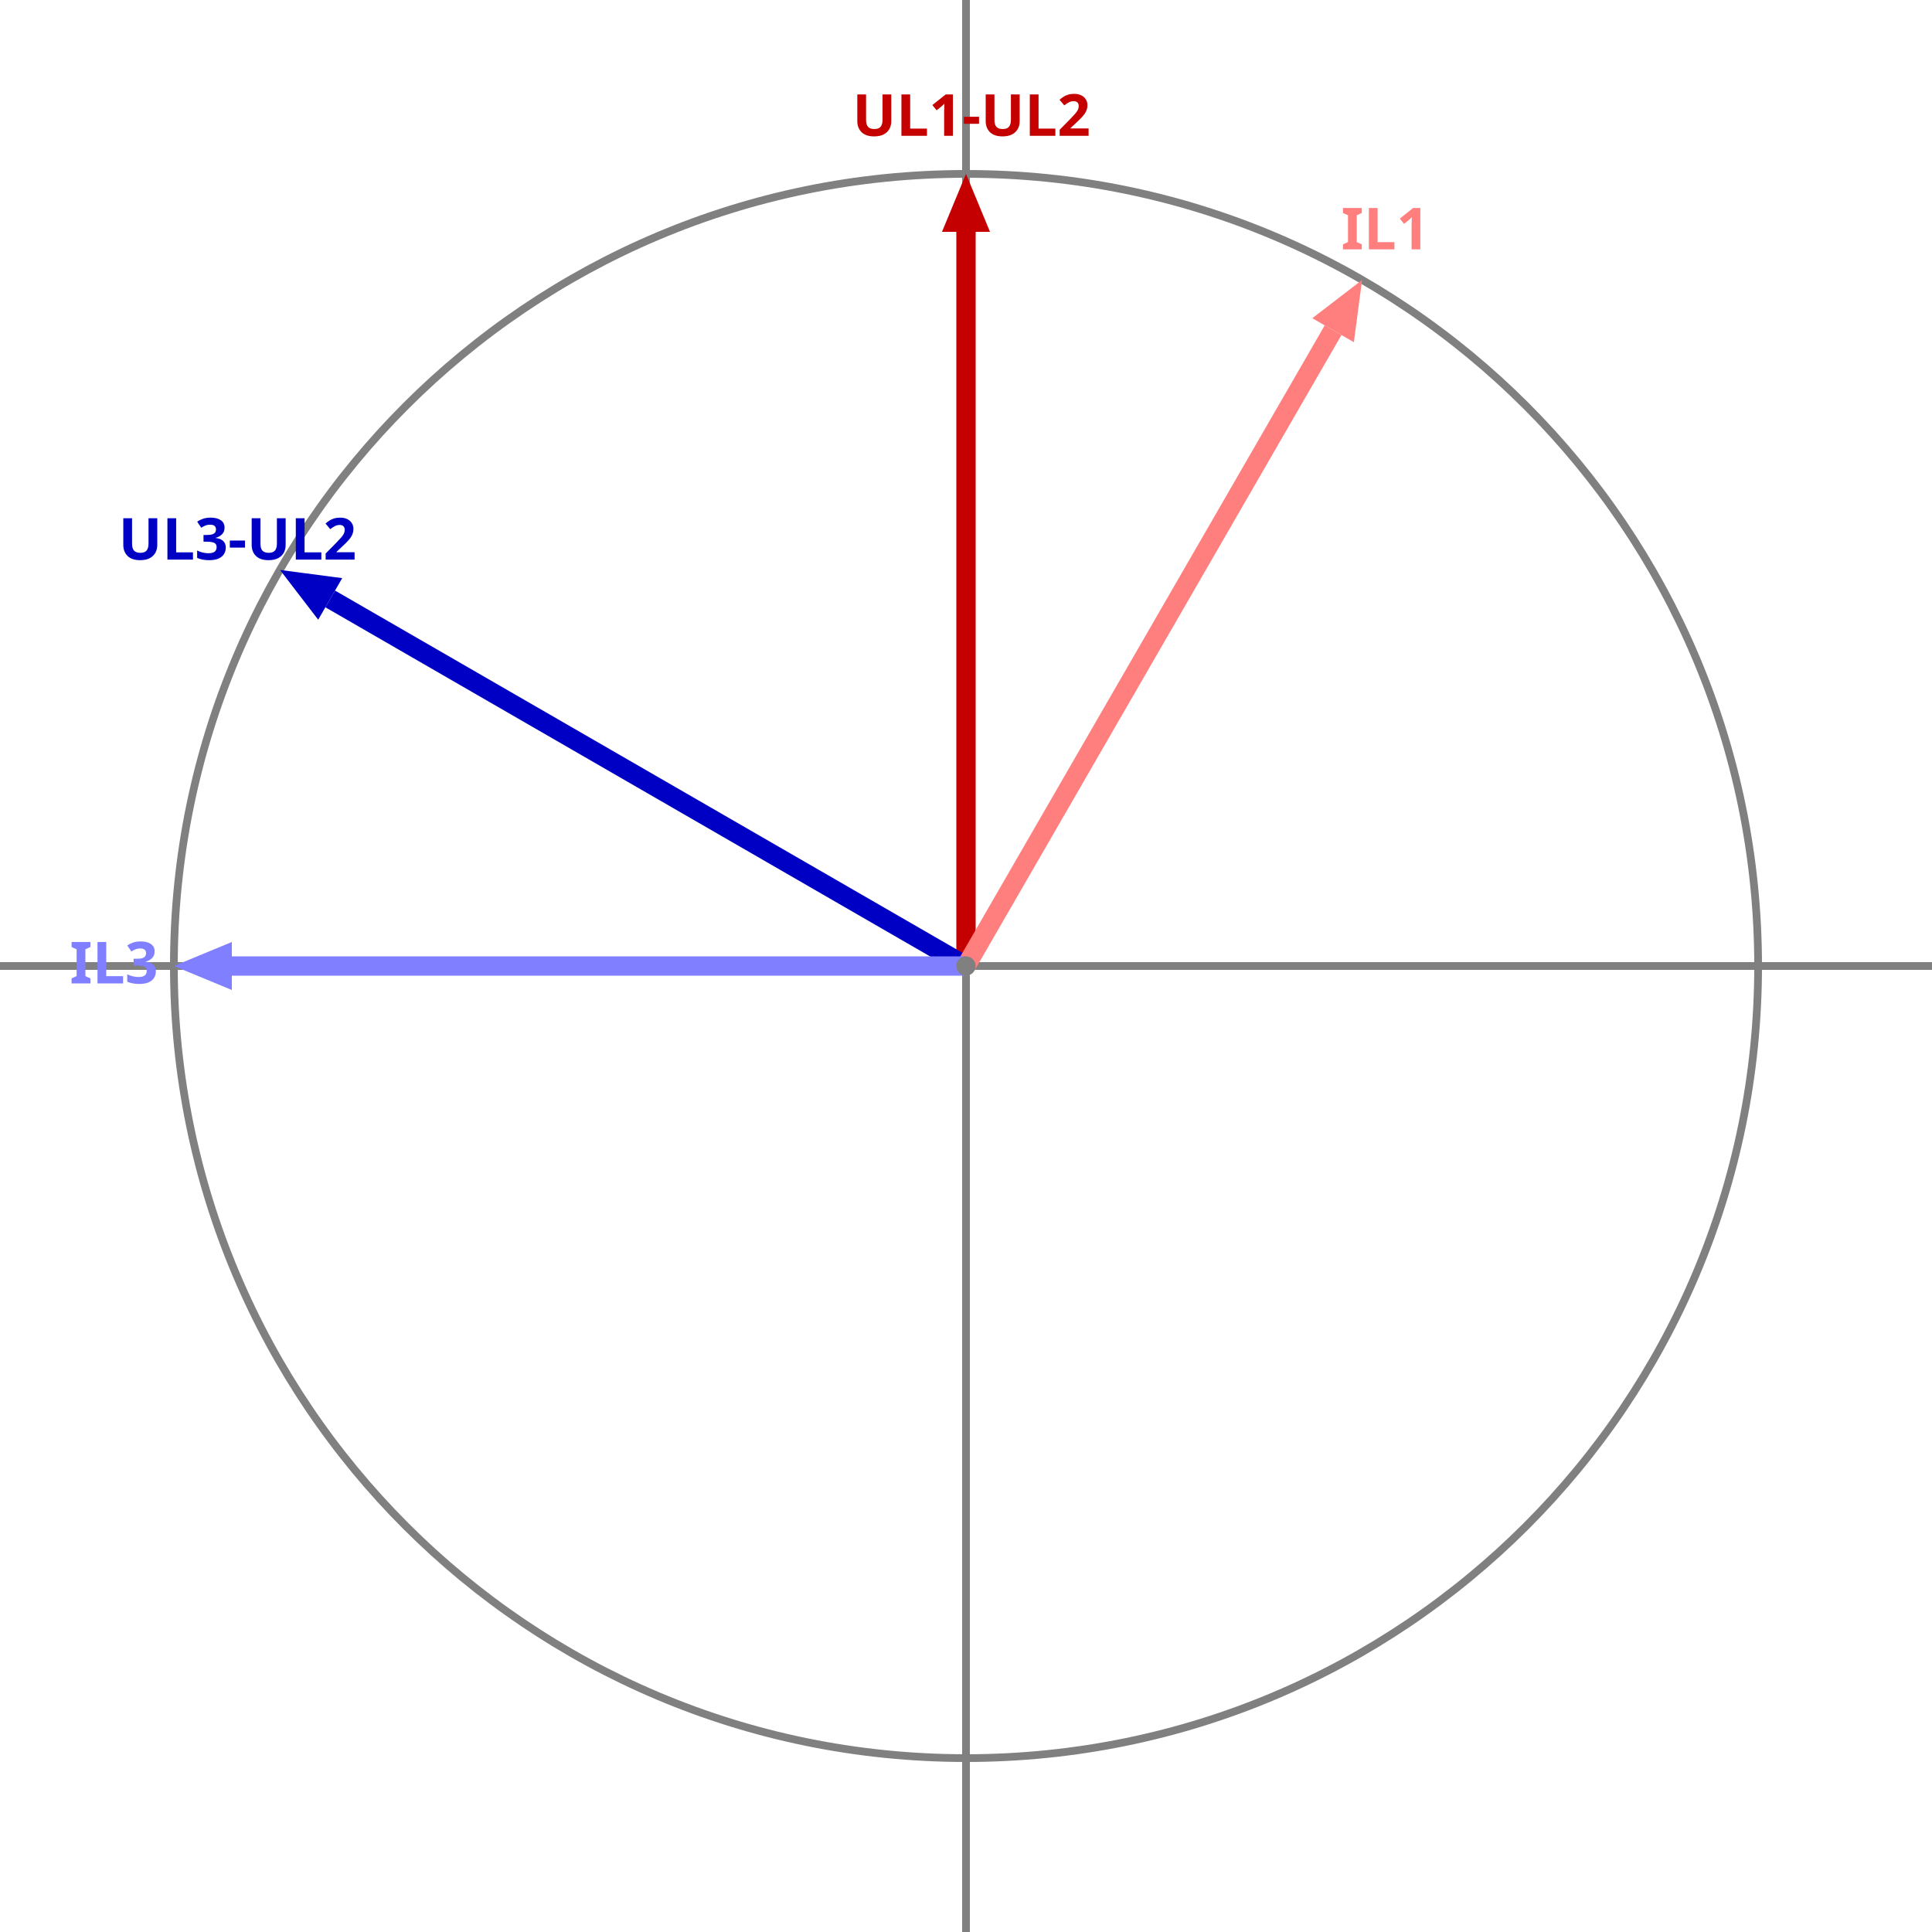
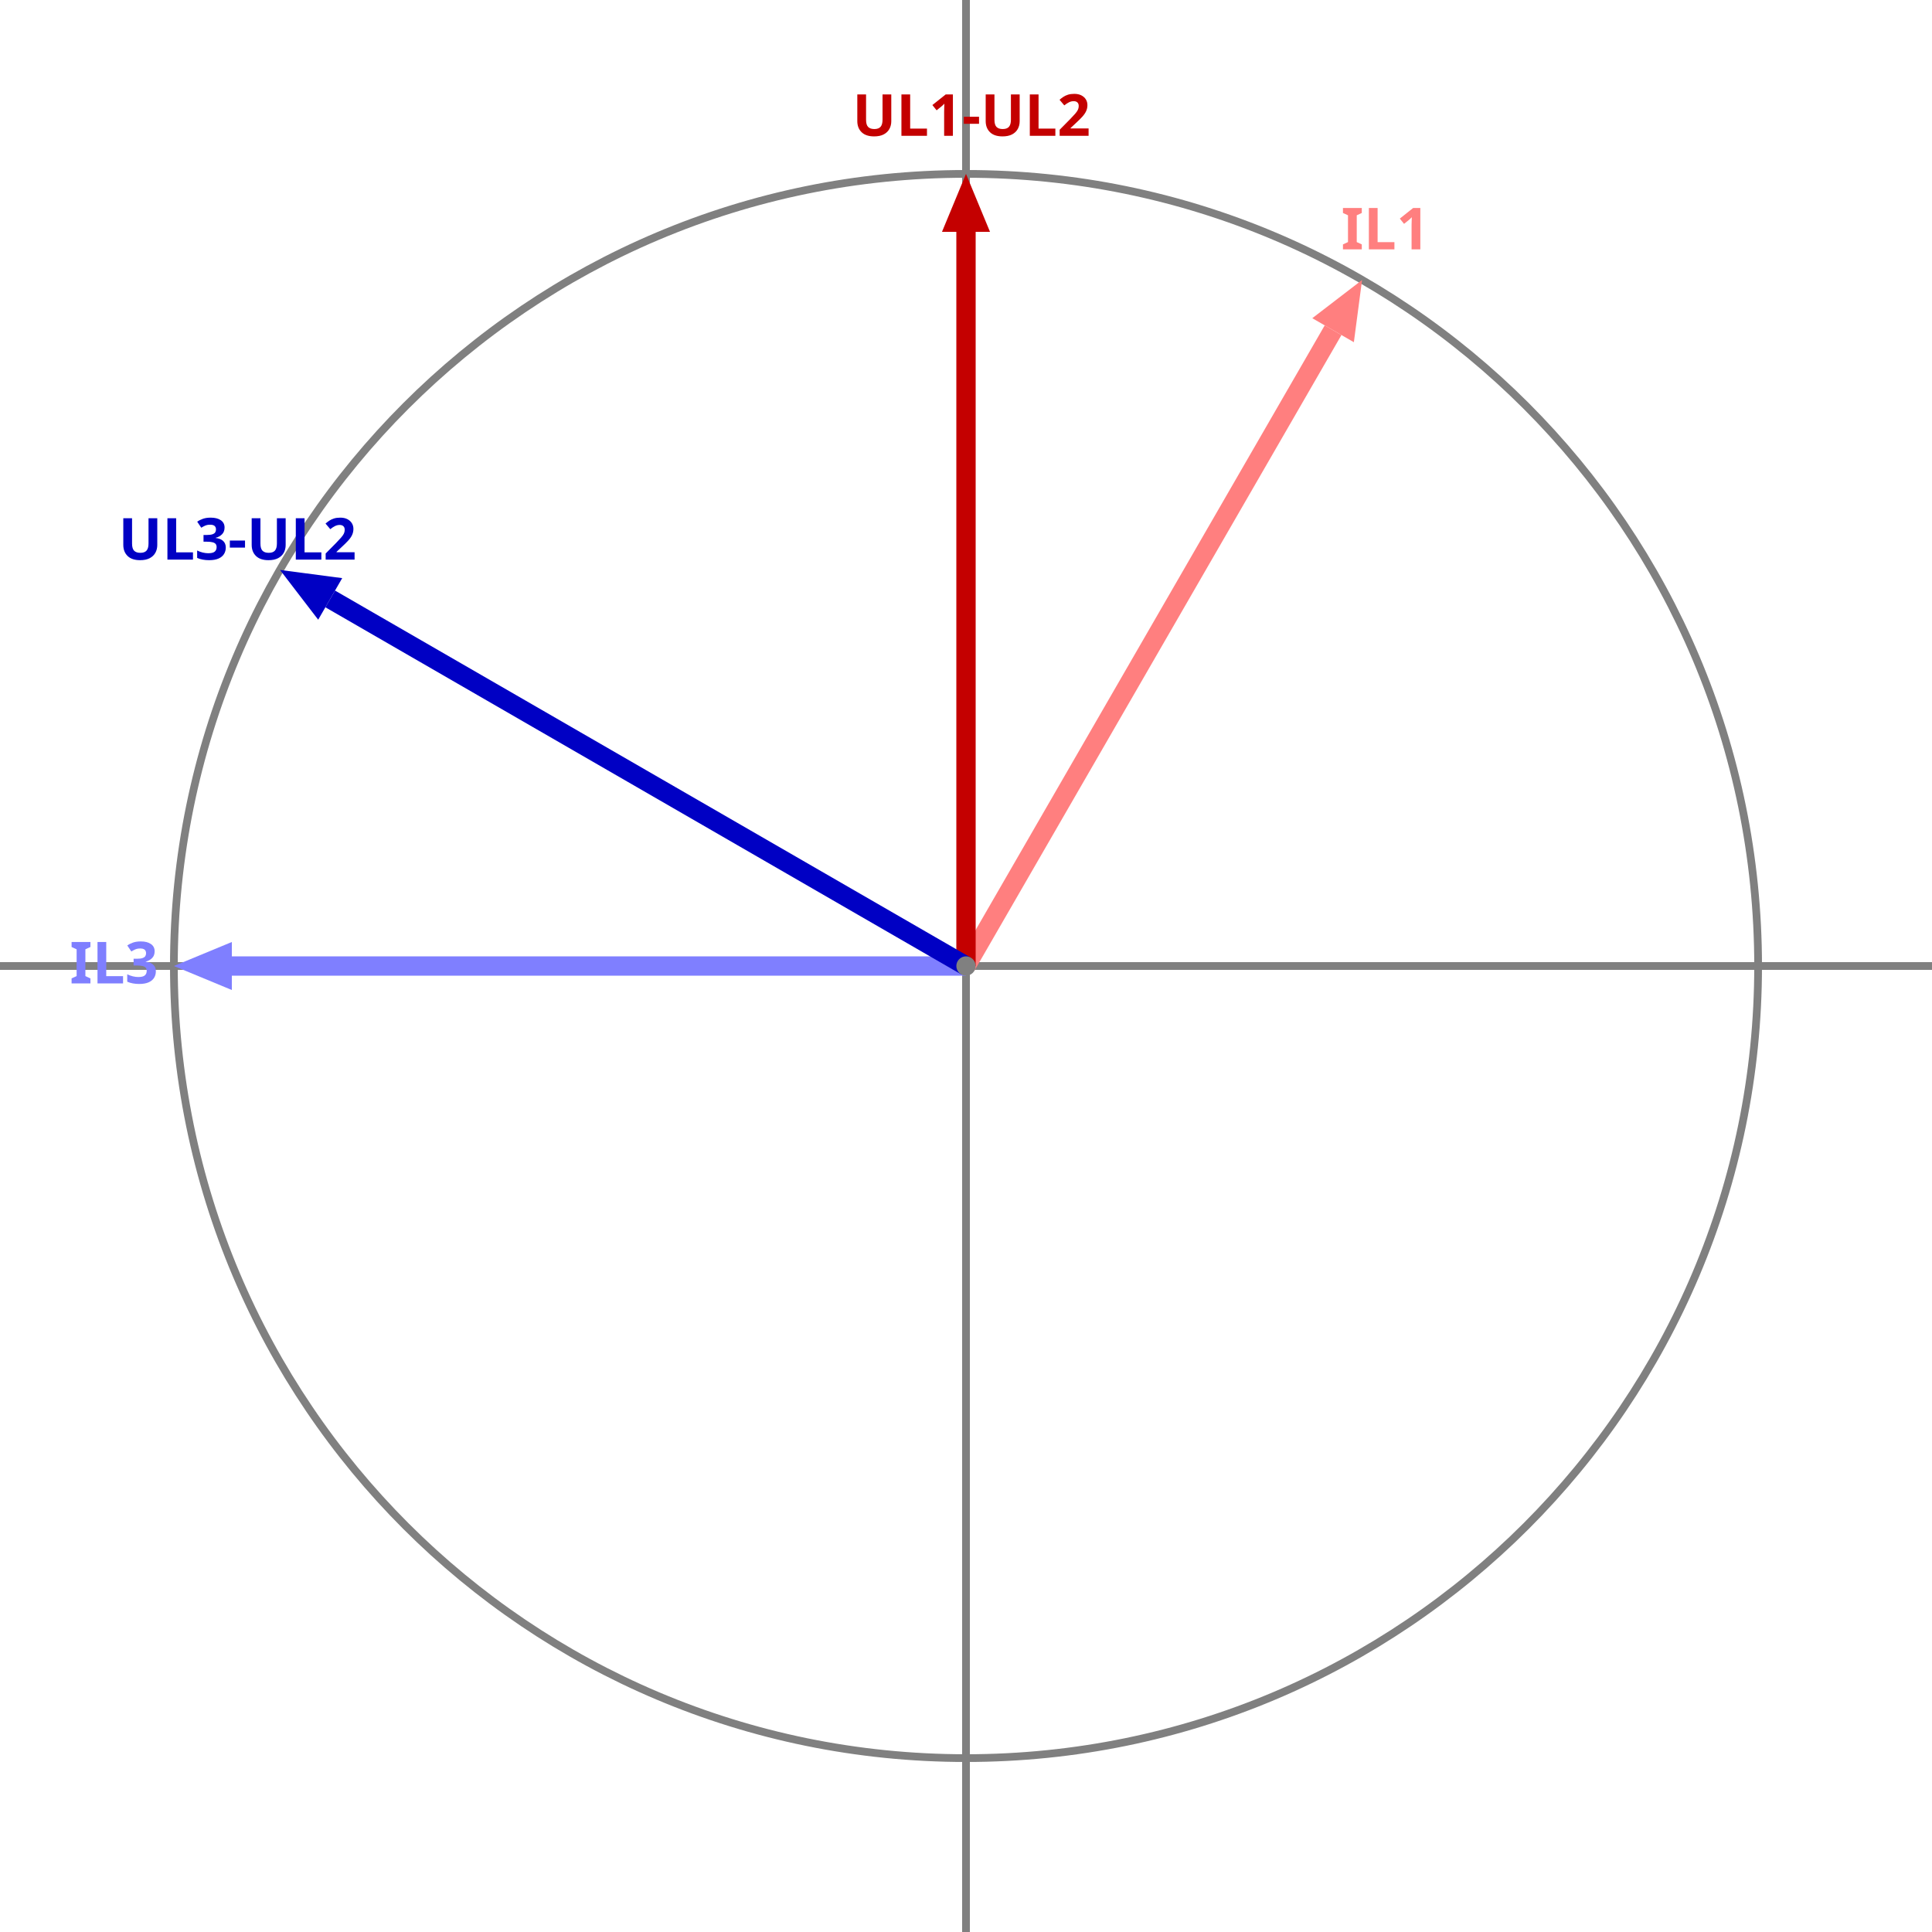
<svg xmlns="http://www.w3.org/2000/svg" width="705.556mm" height="705.556mm" viewBox="0 0 2000 2000" version="1.2" baseProfile="tiny">
  <defs>
</defs>
  <g fill="none" stroke="black" stroke-width="1" fill-rule="evenodd" stroke-linecap="square" stroke-linejoin="bevel">
    <g fill="none" stroke="#808080" stroke-opacity="1" stroke-width="8" stroke-linecap="square" stroke-linejoin="bevel" transform="matrix(1,0,0,1,0,0)" font-family="Sans" font-size="60" font-weight="570" font-style="normal">
      <polyline fill="none" vector-effect="none" points="0,1000 2000,1000 " />
      <polyline fill="none" vector-effect="none" points="1000,0 1000,2000 " />
      <path vector-effect="none" fill-rule="evenodd" d="M1820,1000 C1820,547.127 1452.87,180 1000,180 C547.127,180 180,547.127 180,1000 C180,1452.87 547.127,1820 1000,1820 C1452.87,1820 1820,1452.87 1820,1000 " />
+     </g>
+     <g fill="none" stroke="#ff7f7f" stroke-opacity="1" stroke-width="20" stroke-linecap="square" stroke-linejoin="bevel" transform="matrix(1,0,0,1,0,0)" font-family="Sans" font-size="60" font-weight="570" font-style="normal">
+       <polyline fill="none" vector-effect="none" points="1005,991.34 1375,350.481 " />
+     </g>
+     <g fill="none" stroke="none" transform="matrix(1,0,0,1,0,0)" font-family="Sans" font-size="60" font-weight="570" font-style="normal">
+       <path vector-effect="none" fill-rule="evenodd" d="M1410,289.859 L1401.52,354.247 L1358.48,329.394 L1410,289.859" />
+     </g>
+     <g fill="#ff7f7f" fill-opacity="1" stroke="none" transform="matrix(1,0,0,1,0,0)" font-family="Sans" font-size="60" font-weight="570" font-style="normal">
+       <path vector-effect="none" fill-rule="evenodd" d="M1410,289.859 L1401.52,354.247 L1358.48,329.394" />
+     </g>
+     <g fill="none" stroke="#7f7fff" stroke-opacity="1" stroke-width="20" stroke-linecap="square" stroke-linejoin="bevel" transform="matrix(1,0,0,1,0,0)" font-family="Sans" font-size="60" font-weight="570" font-style="normal">
+       <polyline fill="none" vector-effect="none" points="990,1000 250,1000 " />
+     </g>
+     <g fill="none" stroke="none" transform="matrix(1,0,0,1,0,0)" font-family="Sans" font-size="60" font-weight="570" font-style="normal">
+       <path vector-effect="none" fill-rule="evenodd" d="M180,1000 L240,975.147 L240,1024.85 L180,1000" />
+     </g>
+     <g fill="#7f7fff" fill-opacity="1" stroke="none" transform="matrix(1,0,0,1,0,0)" font-family="Sans" font-size="60" font-weight="570" font-style="normal">
+       <path vector-effect="none" fill-rule="evenodd" d="M180,1000 L240,975.147 L240,1024.85" />
    </g>
    <g fill="none" stroke="#c40000" stroke-opacity="1" stroke-width="20" stroke-linecap="square" stroke-linejoin="bevel" transform="matrix(1,0,0,1,0,0)" font-family="Sans" font-size="60" font-weight="570" font-style="normal">
      <polyline fill="none" vector-effect="none" points="1000,990 1000,250 " />
    </g>
    <g fill="none" stroke="none" transform="matrix(1,0,0,1,0,0)" font-family="Sans" font-size="60" font-weight="570" font-style="normal">
      <path vector-effect="none" fill-rule="evenodd" d="M1000,180 L1024.85,240 L975.147,240 L1000,180" />
    </g>
    <g fill="#c40000" fill-opacity="1" stroke="none" transform="matrix(1,0,0,1,0,0)" font-family="Sans" font-size="60" font-weight="570" font-style="normal">
      <path vector-effect="none" fill-rule="evenodd" d="M1000,180 L1024.85,240 L975.147,240" />
    </g>
    <g fill="none" stroke="#0000c4" stroke-opacity="1" stroke-width="20" stroke-linecap="square" stroke-linejoin="bevel" transform="matrix(1,0,0,1,0,0)" font-family="Sans" font-size="60" font-weight="570" font-style="normal">
      <polyline fill="none" vector-effect="none" points="991.34,995 350.481,625 " />
    </g>
    <g fill="none" stroke="none" transform="matrix(1,0,0,1,0,0)" font-family="Sans" font-size="60" font-weight="570" font-style="normal">
      <path vector-effect="none" fill-rule="evenodd" d="M289.859,590 L354.247,598.477 L329.394,641.523 L289.859,590" />
    </g>
    <g fill="#0000c4" fill-opacity="1" stroke="none" transform="matrix(1,0,0,1,0,0)" font-family="Sans" font-size="60" font-weight="570" font-style="normal">
      <path vector-effect="none" fill-rule="evenodd" d="M289.859,590 L354.247,598.477 L329.394,641.523" />
    </g>
-     <g fill="none" stroke="#ff7f7f" stroke-opacity="1" stroke-width="20" stroke-linecap="square" stroke-linejoin="bevel" transform="matrix(1,0,0,1,0,0)" font-family="Sans" font-size="60" font-weight="570" font-style="normal">
-       <polyline fill="none" vector-effect="none" points="1005,991.34 1375,350.481 " />
-     </g>
-     <g fill="none" stroke="none" transform="matrix(1,0,0,1,0,0)" font-family="Sans" font-size="60" font-weight="570" font-style="normal">
-       <path vector-effect="none" fill-rule="evenodd" d="M1410,289.859 L1401.52,354.247 L1358.48,329.394 L1410,289.859" />
-     </g>
-     <g fill="#ff7f7f" fill-opacity="1" stroke="none" transform="matrix(1,0,0,1,0,0)" font-family="Sans" font-size="60" font-weight="570" font-style="normal">
-       <path vector-effect="none" fill-rule="evenodd" d="M1410,289.859 L1401.52,354.247 L1358.48,329.394" />
-     </g>
-     <g fill="none" stroke="#7f7fff" stroke-opacity="1" stroke-width="20" stroke-linecap="square" stroke-linejoin="bevel" transform="matrix(1,0,0,1,0,0)" font-family="Sans" font-size="60" font-weight="570" font-style="normal">
-       <polyline fill="none" vector-effect="none" points="990,1000 250,1000 " />
-     </g>
-     <g fill="none" stroke="none" transform="matrix(1,0,0,1,0,0)" font-family="Sans" font-size="60" font-weight="570" font-style="normal">
-       <path vector-effect="none" fill-rule="evenodd" d="M180,1000 L240,975.147 L240,1024.85 L180,1000" />
-     </g>
-     <g fill="#7f7fff" fill-opacity="1" stroke="none" transform="matrix(1,0,0,1,0,0)" font-family="Sans" font-size="60" font-weight="570" font-style="normal">
-       <path vector-effect="none" fill-rule="evenodd" d="M180,1000 L240,975.147 L240,1024.85" />
-     </g>
    <g fill="none" stroke="#c40000" stroke-opacity="1" stroke-width="1" stroke-linecap="square" stroke-linejoin="bevel" transform="matrix(1,0,0,1,0,0)" font-family="Sans" font-size="60" font-weight="570" font-style="normal">
      <text fill="#c40000" fill-opacity="1" stroke="none" xml:space="preserve" x="882.391" y="140.6" font-family="Sans" font-size="60" font-weight="570" font-style="normal">UL1-UL2</text>
    </g>
    <g fill="none" stroke="#0000c4" stroke-opacity="1" stroke-width="1" stroke-linecap="square" stroke-linejoin="bevel" transform="matrix(1,0,0,1,0,0)" font-family="Sans" font-size="60" font-weight="570" font-style="normal">
      <text fill="#0000c4" fill-opacity="1" stroke="none" xml:space="preserve" x="122.547" y="579.3" font-family="Sans" font-size="60" font-weight="570" font-style="normal">UL3-UL2</text>
    </g>
    <g fill="none" stroke="#ff7f7f" stroke-opacity="1" stroke-width="1" stroke-linecap="square" stroke-linejoin="bevel" transform="matrix(1,0,0,1,0,0)" font-family="Sans" font-size="60" font-weight="570" font-style="normal">
      <text fill="#ff7f7f" fill-opacity="1" stroke="none" xml:space="preserve" x="1388.3" y="258.149" font-family="Sans" font-size="60" font-weight="570" font-style="normal">IL1</text>
    </g>
    <g fill="none" stroke="#7f7fff" stroke-opacity="1" stroke-width="1" stroke-linecap="square" stroke-linejoin="bevel" transform="matrix(1,0,0,1,0,0)" font-family="Sans" font-size="60" font-weight="570" font-style="normal">
      <text fill="#7f7fff" fill-opacity="1" stroke="none" xml:space="preserve" x="72.188" y="1018" font-family="Sans" font-size="60" font-weight="570" font-style="normal">IL3</text>
    </g>
    <g fill="#808080" fill-opacity="1" stroke="none" transform="matrix(1,0,0,1,0,0)" font-family="Sans" font-size="60" font-weight="570" font-style="normal">
      <circle cx="1000" cy="1000" r="10" />
    </g>
  </g>
</svg>
